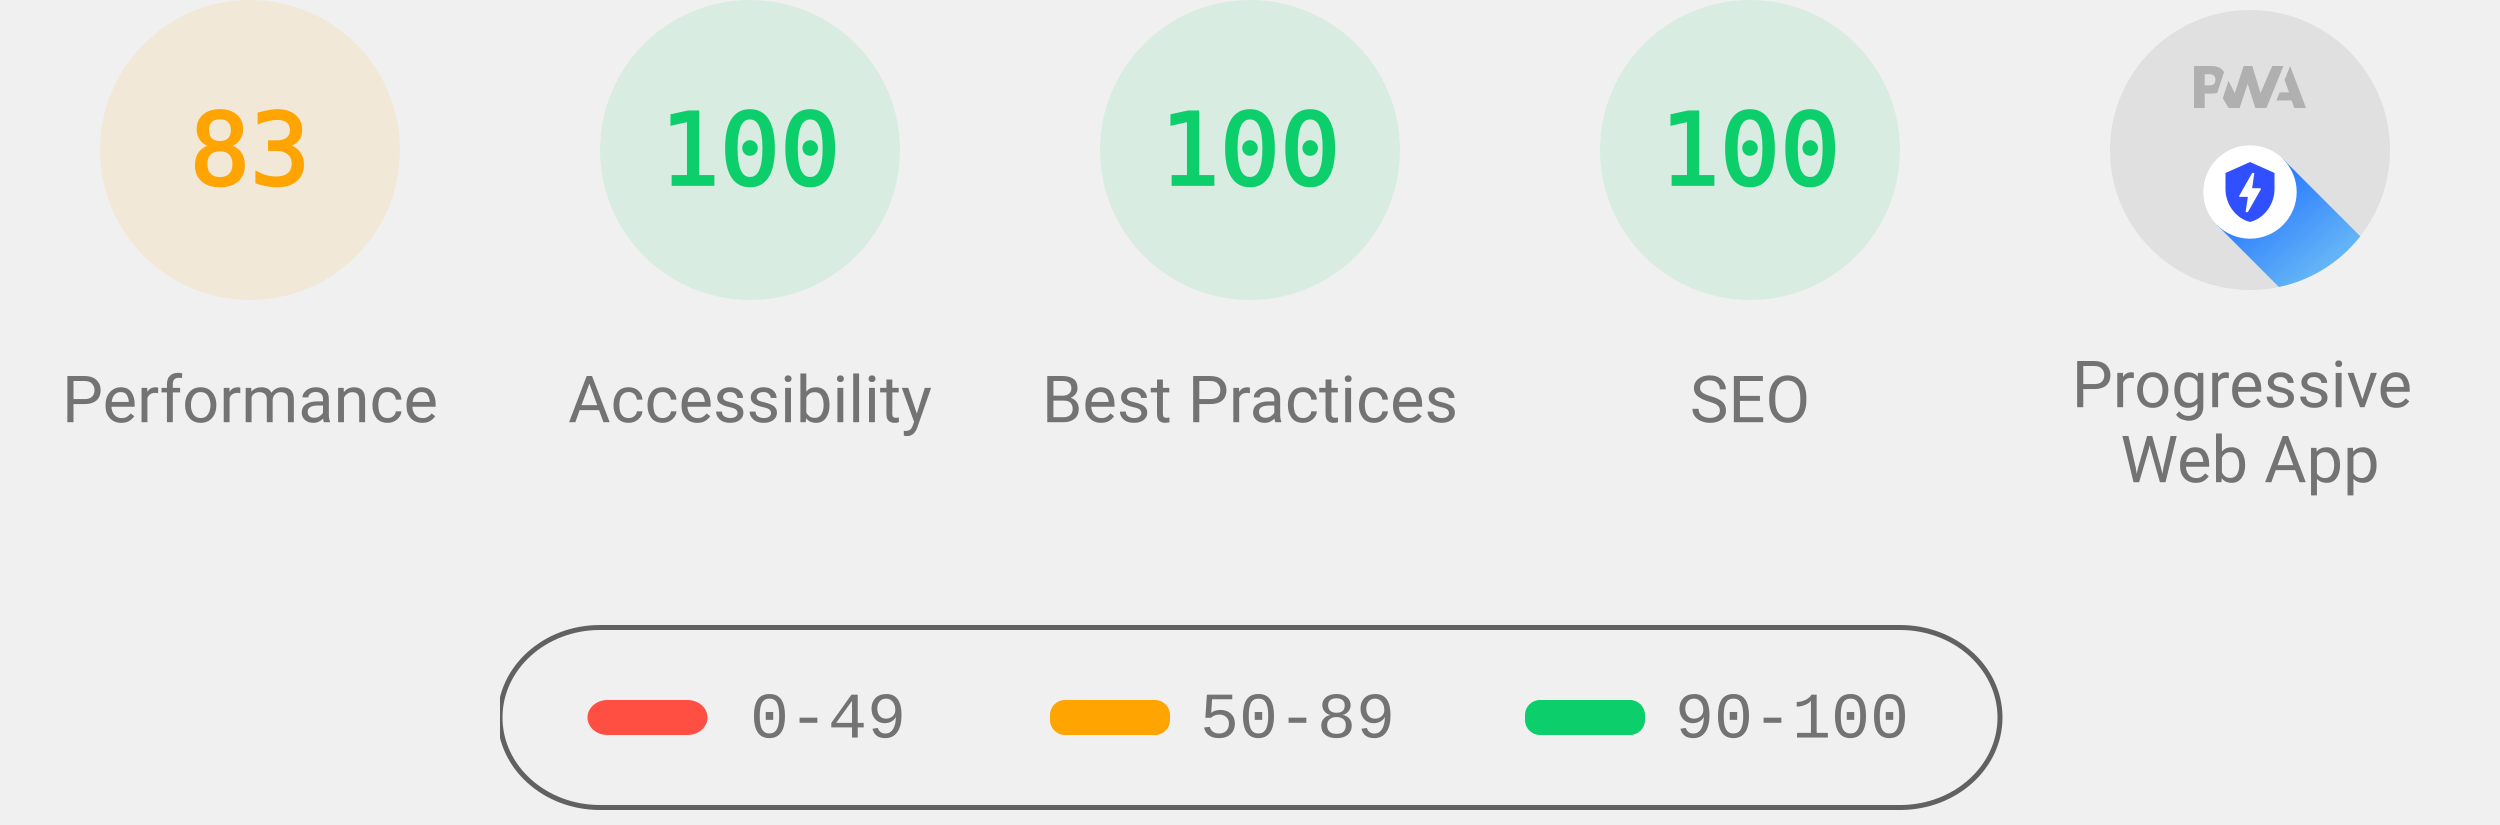
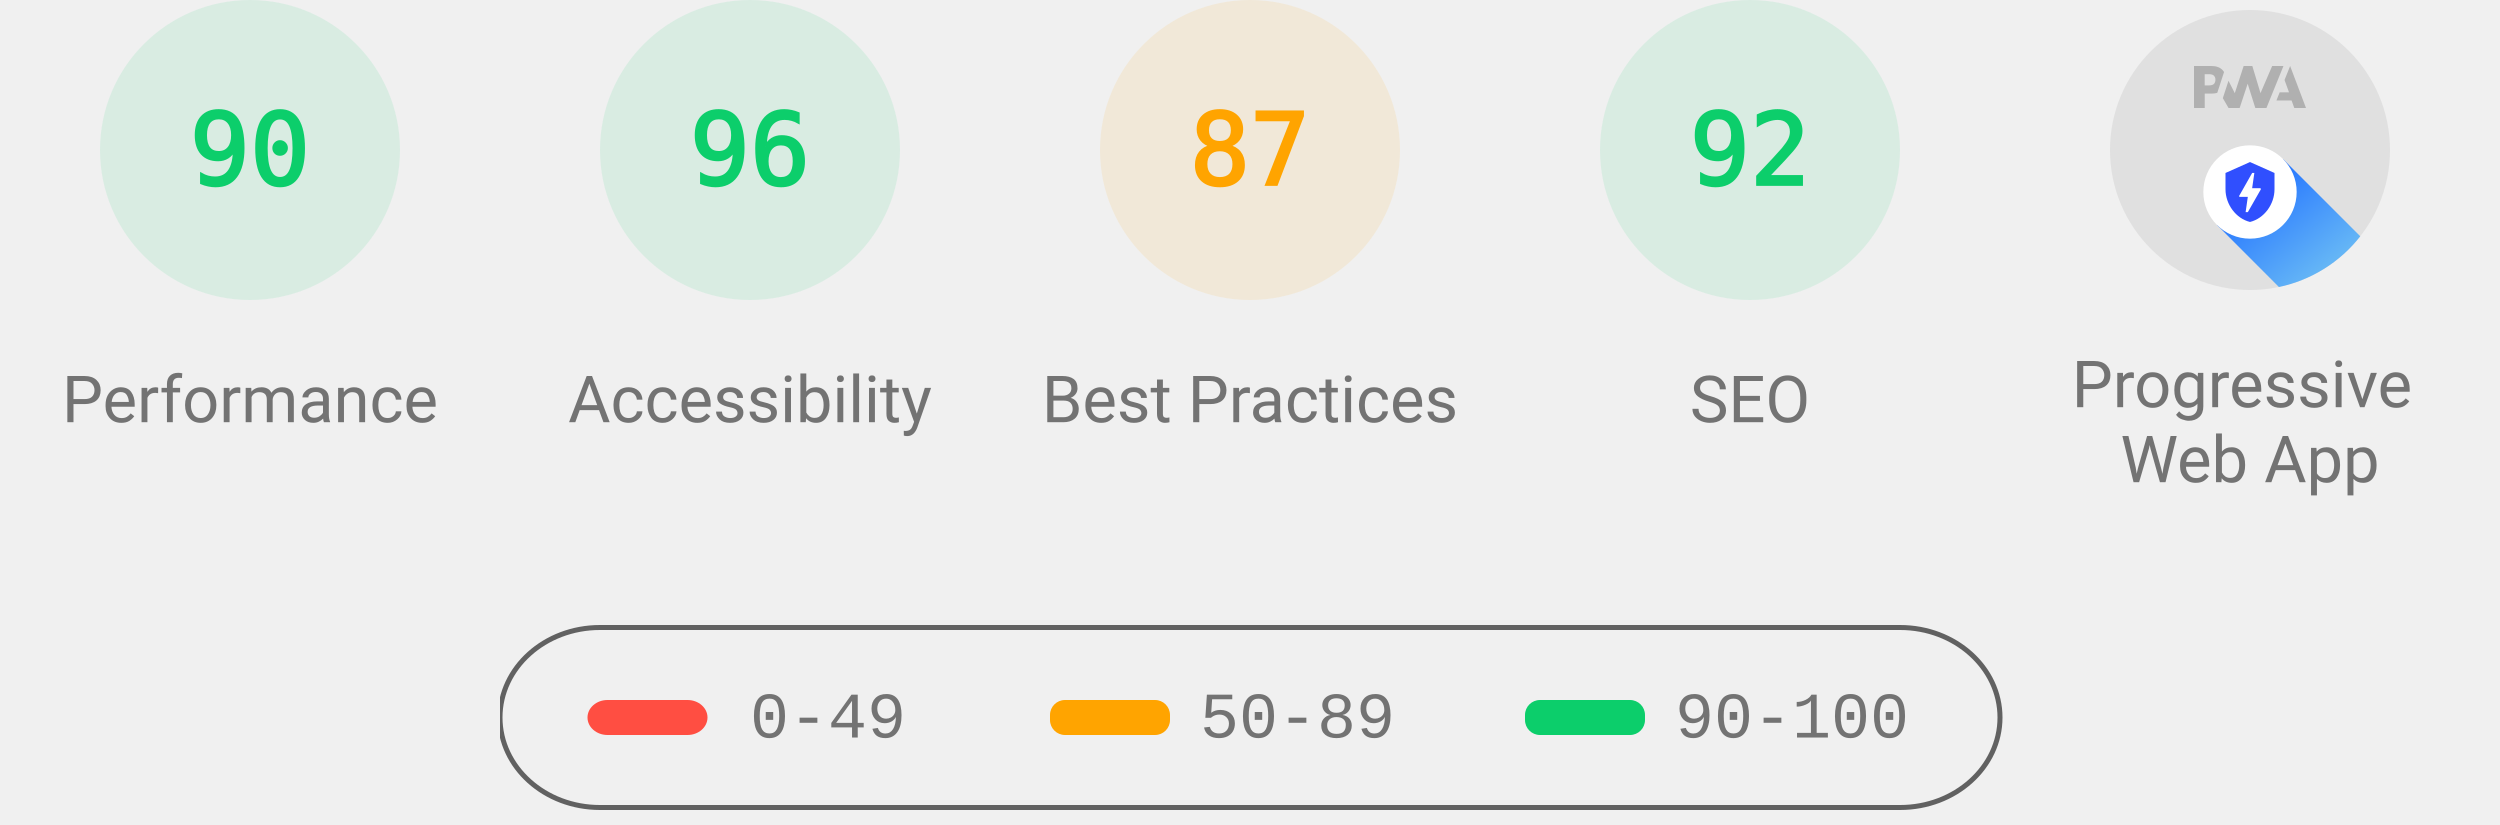
<svg xmlns="http://www.w3.org/2000/svg" class="theme--agnostic" fill="none" width="1000" height="330">
  <style>
			.gauge-base {
				opacity: 0.1
			}

			.gauge-arc {
				fill: none;
				animation-delay: 250ms;
				stroke-linecap: round;
				transform: rotate(-90deg);
				transform-origin: 100px 60px;
				animation: load-gauge 1s ease forwards
			}

			.guage-text {
				font-size: 40px;
				font-family: monospace;
				text-align: center
			}

			.guage-red {
				color: #ff4e42;
				fill: #ff4e42;
				stroke: #ff4e42
			}
			.guage-orange {
				color: #ffa400;
				fill: #ffa400;
				stroke: #ffa400
			}
			.guage-green {
				color: #0cce6b;
				fill: #0cce6b;
				stroke: #0cce6b
			}
			.theme--agnostic .guage-undefined {
				color: #5c5c5c;
				fill: #5c5c5c;
				stroke: #5c5c5c
			}
			.theme--light .guage-undefined {
				color: #1e1e1e;
				fill: #1e1e1e;
				stroke: #1e1e1e
			}
			.theme--dark .guage-undefined {
				color: #f5f5f5;
				fill: #f5f5f5;
				stroke: #f5f5f5
			}

			.guage-title {
				stroke: none;
				font-size: 26px;
				line-height: 26px;
				font-family: Roboto, Halvetica, Arial, sans-serif
			}
			.metric.guage-title {
				font-family: 'Courier New', Courier, monospace
			}
			.theme--agnostic .guage-title {
				color: #737373;
				fill: #737373
			}
			.theme--light .guage-title {
				color: #212121;
				fill: #212121
			}
			.theme--dark .guage-title {
				color: #f5f5f5;
				fill: #f5f5f5
			}

			@keyframes load-gauge {
				from {
					stroke-dasharray: 0 352.858
				}
			}
			.lh-gauge--pwa__disc {
				fill: #e0e0e0
			}
			.lh-gauge--pwa__logo {
				position: relative;
				fill: #b0b0b0
			}
			.lh-gauge--pwa__invisible {
				display: none
			}
			.lh-gauge--pwa__visible {
				display: inline
			}
			.guage-invisible {
				display: none
			}
			.lh-gauge--pwa__logo--primary-color {
				fill: #304ffe
			}
			.theme--agnostic .lh-gauge--pwa__logo--secondary-color {
				fill: #787878
			}
			.theme--light .lh-gauge--pwa__logo--secondary-color {
				fill: #3d3d3d
			}
			.theme--dark .lh-gauge--pwa__logo--secondary-color {
				fill: #d8b6b6
			}
			.theme--light #svg_2 {
				stroke: #00000022
			}
			.theme--agnostic #svg_2 {
				stroke: #616161
			}
			.theme--light #svg_2 {
				stroke: #00000022
			}
			.theme--dark #svg_2 {
				stroke: #f5f5f566
			}
		</style>
-   <svg class="guage-div guage-perf guage-orange" viewBox="0 0 200 200" width="200" height="200" x="0" y="0">
-     <circle class="gauge-base" r="56" cx="100" cy="60" stroke-width="8" />
-     <circle class="gauge-arc guage-arc-1" r="56" cx="100" cy="60" stroke-width="8" style="stroke-dasharray: 292.042, 351.858;" />
-     <text class="guage-text" x="100px" y="60px" alignment-baseline="central" dominant-baseline="central" text-anchor="middle">83</text>
+   <svg class="guage-div guage-perf guage-green" viewBox="0 0 200 200" width="200" height="200" x="0" y="0">
+     <circle class="gauge-base" r="56" cx="100" cy="60" stroke-width="8" />
+     <circle class="gauge-arc guage-arc-1" r="56" cx="100" cy="60" stroke-width="8" style="stroke-dasharray: 316.672, 351.858;" />
+     <text class="guage-text" x="100px" y="60px" alignment-baseline="central" dominant-baseline="central" text-anchor="middle">90</text>
    <text class="guage-title" x="100px" y="160px" alignment-baseline="central" dominant-baseline="central" text-anchor="middle">Performance</text>
  </svg>
  <svg class="guage-div guage-acc guage-green" viewBox="0 0 200 200" width="200" height="200" x="200" y="0">
    <circle class="gauge-base" r="56" cx="100" cy="60" stroke-width="8" />
-     <circle class="gauge-arc guage-arc-2" r="56" cx="100" cy="60" stroke-width="8" style="stroke-dasharray: 351.858, 351.858;" />
-     <text class="guage-text" x="100px" y="60px" alignment-baseline="central" dominant-baseline="central" text-anchor="middle">100</text>
+     <circle class="gauge-arc guage-arc-2" r="56" cx="100" cy="60" stroke-width="8" style="stroke-dasharray: 337.784, 351.858;" />
+     <text class="guage-text" x="100px" y="60px" alignment-baseline="central" dominant-baseline="central" text-anchor="middle">96</text>
    <text class="guage-title" x="100px" y="160px" alignment-baseline="central" dominant-baseline="central" text-anchor="middle">Accessibility</text>
  </svg>
-   <svg class="guage-div guage-best guage-green" viewBox="0 0 200 200" width="200" height="200" x="400" y="0">
-     <circle class="gauge-base" r="56" cx="100" cy="60" stroke-width="8" />
-     <circle class="gauge-arc guage-arc-3" r="56" cx="100" cy="60" stroke-width="8" style="stroke-dasharray: 351.858, 351.858;" />
-     <text class="guage-text" x="100px" y="60px" alignment-baseline="central" dominant-baseline="central" text-anchor="middle">100</text>
+   <svg class="guage-div guage-best guage-orange" viewBox="0 0 200 200" width="200" height="200" x="400" y="0">
+     <circle class="gauge-base" r="56" cx="100" cy="60" stroke-width="8" />
+     <circle class="gauge-arc guage-arc-3" r="56" cx="100" cy="60" stroke-width="8" style="stroke-dasharray: 306.116, 351.858;" />
+     <text class="guage-text" x="100px" y="60px" alignment-baseline="central" dominant-baseline="central" text-anchor="middle">87</text>
    <text class="guage-title" x="100px" y="160px" alignment-baseline="central" dominant-baseline="central" text-anchor="middle">Best Practices</text>
  </svg>
  <svg class="guage-div guage-seo guage-green" viewBox="0 0 200 200" width="200" height="200" x="600" y="0">
    <circle class="gauge-base" r="56" cx="100" cy="60" stroke-width="8" />
-     <circle class="gauge-arc guage-arc-4" r="56" cx="100" cy="60" stroke-width="8" style="stroke-dasharray: 351.858, 351.858;" />
-     <text class="guage-text" x="100px" y="60px" alignment-baseline="central" dominant-baseline="central" text-anchor="middle">100</text>
+     <circle class="gauge-arc guage-arc-4" r="56" cx="100" cy="60" stroke-width="8" style="stroke-dasharray: 323.709, 351.858;" />
+     <text class="guage-text" x="100px" y="60px" alignment-baseline="central" dominant-baseline="central" text-anchor="middle">92</text>
    <text class="guage-title" x="100px" y="160px" alignment-baseline="central" dominant-baseline="central" text-anchor="middle">SEO</text>
  </svg>
  <svg class="guage-div guage-pwa " viewBox="0 0 200 200" width="200" height="200" x="800" y="0">
    <svg viewBox="0 0 60 60" width="112" height="112" x="44" y="4">
      <defs>
        <linearGradient id="lh-gauge--pwa__check-circle__gradient-0" x1="50%" y1="0%" x2="50%" y2="100%">
          <stop stop-color="#00C852" offset="0%" />
          <stop stop-color="#009688" offset="100%" />
        </linearGradient>
        <linearGradient id="lh-gauge--pwa__installable__shadow-gradient-0" x1="76.056%" x2="24.111%" y1="82.995%" y2="24.735%">
          <stop stop-color="#A5D6A7" offset="0%" />
          <stop stop-color="#80CBC4" offset="100%" />
        </linearGradient>
        <linearGradient id="lh-gauge--pwa__fast-reliable__shadow-gradient-0" x1="76.056%" y1="82.995%" x2="25.678%" y2="26.493%">
          <stop stop-color="#64B5F6" offset="0%" />
          <stop stop-color="#2979FF" offset="100%" />
        </linearGradient>
        <g id="lh-gauge--pwa__fast-reliable-badge-0">
          <circle fill="#FFFFFF" cx="10" cy="10" r="10" />
          <path fill="#304FFE" d="M10 3.58l5.25 2.34v3.5c0 3.23-2.24 6.26-5.25 7-3.01-.74-5.25-3.77-5.25-7v-3.5L10 3.58zm-.47 10.74l2.76-4.83.03-.07c.04-.08 0-.24-.22-.24h-1.64l.47-3.26h-.47l-2.7 4.77c-.02.01.05-.1-.04.05-.09.16-.1.31.18.31h1.63l-.47 3.27h.47z" />
        </g>
        <g id="lh-gauge--pwa__installable-badge-0">
          <circle fill="#FFFFFF" cx="10" cy="10" r="10" />
          <path fill="#009688" d="M10 4.167A5.835 5.835 0 0 0 4.167 10 5.835 5.835 0 0 0 10 15.833 5.835 5.835 0 0 0 15.833 10 5.835 5.835 0 0 0 10 4.167zm2.917 6.416h-2.334v2.334H9.417v-2.334H7.083V9.417h2.334V7.083h1.166v2.334h2.334v1.166z" />
        </g>
      </defs>
      <g stroke="none" fill-rule="nonzero">
        <circle class="lh-gauge--pwa__disc" cx="30" cy="30" r="30" />
        <g class="lh-gauge--pwa__logo">
          <path d="M35.66 19.39l.7-1.75h2L37.4 15 38.6 12l3.4 9h-2.51l-.58-1.61z" />
          <path d="M33.52 21l3.65-9h-2.42l-2.5 5.82L30.5 12h-1.86l-1.9 5.82-1.35-2.65-1.21 3.72L25.4 21h2.38l1.72-5.2 1.64 5.2z" />
          <path fill-rule="nonzero" d="M20.3 17.91h1.48c.45 0 .85-.05 1.2-.15l.39-1.18 1.07-3.3a2.64 2.64 0 0 0-.28-.37c-.55-.6-1.36-.91-2.42-.91H18v9h2.3V17.9zm1.96-3.84c.22.22.33.5.33.87 0 .36-.1.65-.29.87-.2.23-.59.35-1.15.35h-.86v-2.41h.87c.52 0 .89.1 1.1.32z" />
        </g>
        <rect class="lh-gauge--pwa__component lh-gauge--pwa__na-line lh-gauge--pwa__invisible" fill="#FFFFFF" x="20" y="32" width="20" height="4" rx="2" />
        <g class="lh-gauge--pwa__component lh-gauge--pwa__fast-reliable-badge lh-gauge--pwa__visible" transform="translate(20, 29)">
          <path fill="url(#lh-gauge--pwa__fast-reliable__shadow-gradient-0)" d="M33.63 19.49A30 30 0 0 1 16.2 30.36L3 17.14 17.14 3l16.49 16.49z" />
          <use href="#lh-gauge--pwa__fast-reliable-badge-0" />
        </g>
        <g class="lh-gauge--pwa__component lh-gauge--pwa__installable-badge lh-gauge--pwa__invisible" transform="translate(20, 29)">
          <path fill="url(#lh-gauge--pwa__installable__shadow-gradient-0)" d="M33.629 19.487c-4.272 5.453-10.391 9.39-17.415 10.869L3 17.142 17.142 3 33.63 19.487z" />
          <use href="#lh-gauge--pwa__installable-badge-0" />
        </g>
        <g class="lh-gauge--pwa__component lh-gauge--pwa__fast-reliable-installable-badges lh-gauge--pwa__invisible">
          <g transform="translate(8, 29)">
            <path fill="url(#lh-gauge--pwa__fast-reliable__shadow-gradient-0)" d="M16.321 30.463L3 17.143 17.142 3l22.365 22.365A29.864 29.864 0 0 1 22 31c-1.942 0-3.84-.184-5.679-.537z" />
            <use href="#lh-gauge--pwa__fast-reliable-badge-0" />
          </g>
          <g transform="translate(32, 29)">
            <path fill="url(#lh-gauge--pwa__installable__shadow-gradient-0)" d="M25.982 11.84a30.107 30.107 0 0 1-13.08 15.203L3 17.143 17.142 3l8.84 8.84z" />
            <use href="#lh-gauge--pwa__installable-badge-0" />
          </g>
        </g>
        <g class="lh-gauge--pwa__component lh-gauge--pwa__check-circle lh-gauge--pwa__invisible" transform="translate(18, 28)">
          <circle fill="#FFFFFF" cx="12" cy="12" r="12" />
          <path fill="url(#lh-gauge--pwa__check-circle__gradient-0)" d="M12 2a10 10 0 1 0 0 20 10 10 0 0 0 0-20zm-2 15l-5-5 1.41-1.41L10 14.17l7.59-7.59L19 8l-9 9z" />
        </g>
      </g>
    </svg>
    <text class="guage-title" y="160px" alignment-baseline="central" dominant-baseline="central" text-anchor="middle">
      <tspan x="100px" dy="-6px">Progressive</tspan>
      <tspan x="100px" dy="30px">Web App</tspan>
    </text>
  </svg>
  <svg width="604" height="76" x="200" y="250">
    <g>
      <rect fill="none" id="canvas_background" height="80" width="604" y="-1" x="-1" />
      <g display="none" overflow="visible" y="0" x="0" height="100%" width="100%" id="canvasGrid">
        <rect fill="url(#gridpattern)" stroke-width="0" y="0" x="0" height="100%" width="100%" />
      </g>
    </g>
    <g>
      <rect fill-opacity="0" stroke-width="2" rx="40" id="svg_2" height="72" width="600" y="1" x="0" fill="#000000" />
      <rect stroke="#000" rx="8" id="svg_3" height="14" width="48" y="30" x="35" stroke-opacity="null" stroke-width="0" fill="#ff4e42" />
      <rect stroke="#000" rx="6" id="svg_4" height="14" width="48" y="30" x="220" stroke-opacity="null" stroke-width="0" fill="#ffa400" />
      <rect stroke="#000" rx="6" id="svg_5" height="14" width="48" y="30" x="410" stroke-opacity="null" stroke-width="0" fill="#0cce6b" />
      <text class="metric guage-title" xml:space="preserve" text-anchor="start" font-size="26" id="svg_6" y="45" x="100" stroke-opacity="null" stroke-width="0" stroke="#000">0-49</text>
      <text class="metric guage-title" xml:space="preserve" text-anchor="start" font-size="26" id="svg_7" y="45" x="280" stroke-opacity="null" stroke-width="0" stroke="#000">50-89</text>
      <text class="metric guage-title" xml:space="preserve" text-anchor="start" font-size="26" id="svg_8" y="45" x="470" stroke-opacity="null" stroke-width="0" stroke="#000">90-100</text>
    </g>
  </svg>
</svg>
